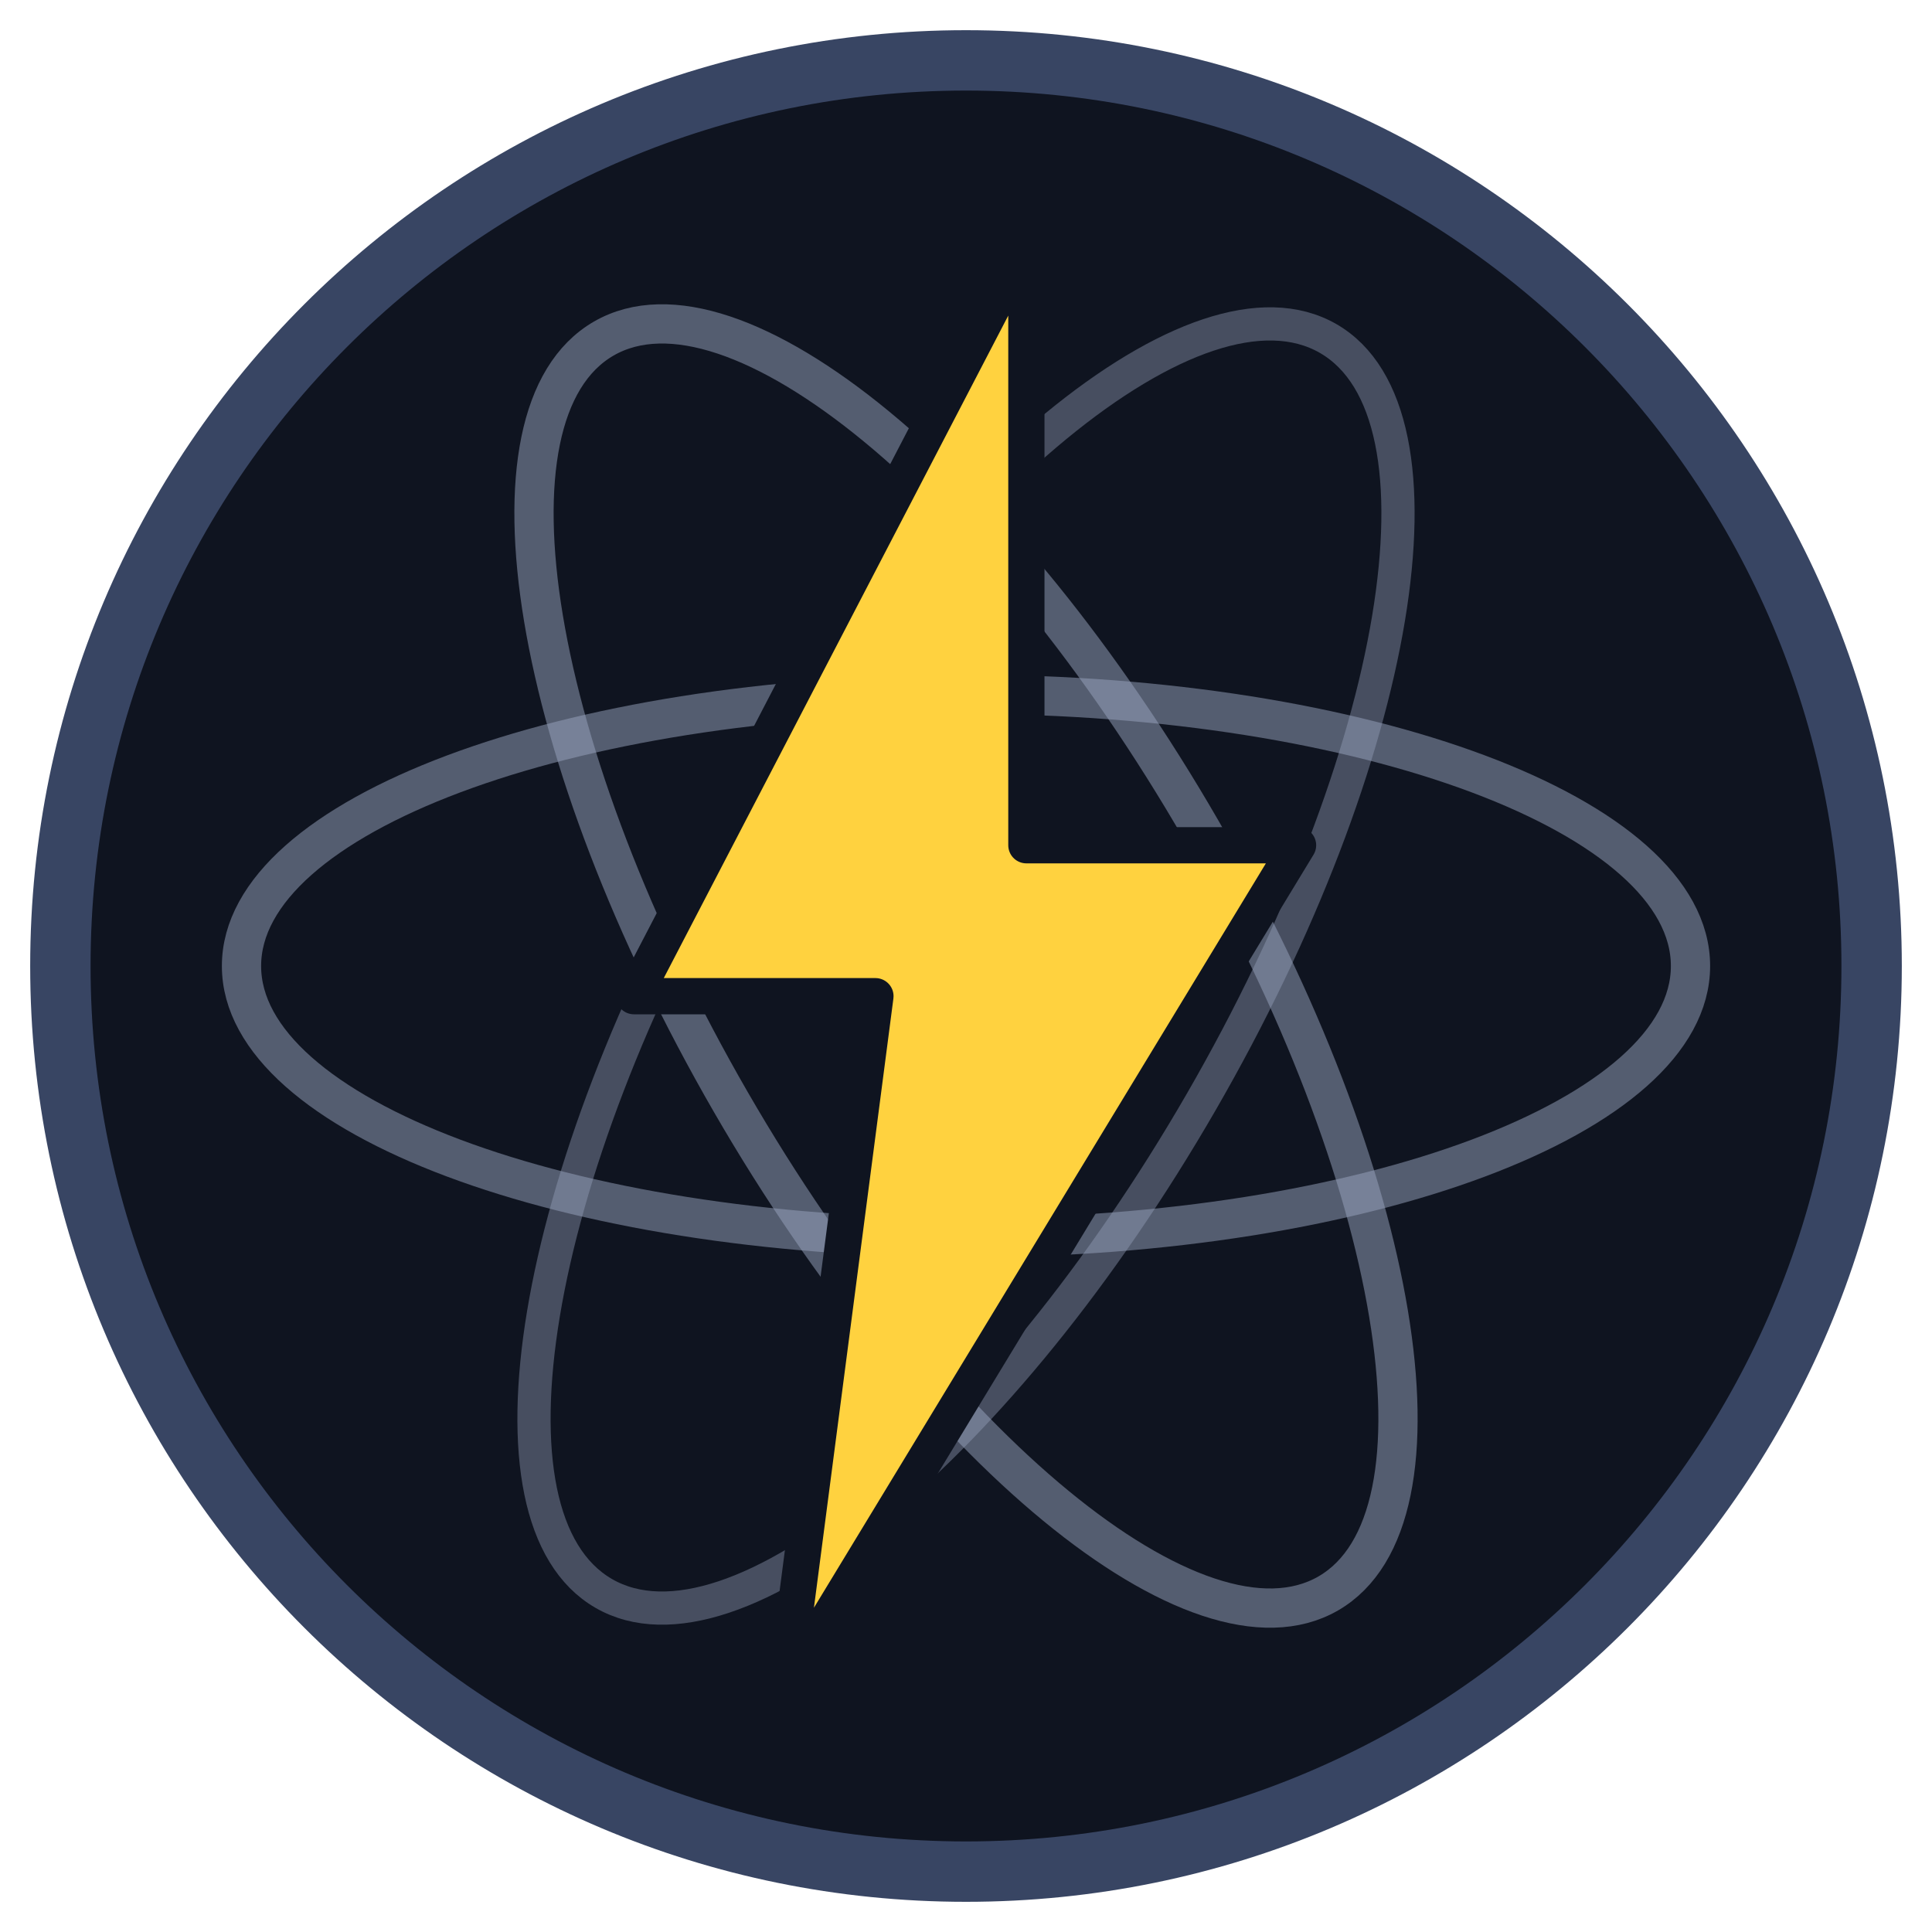
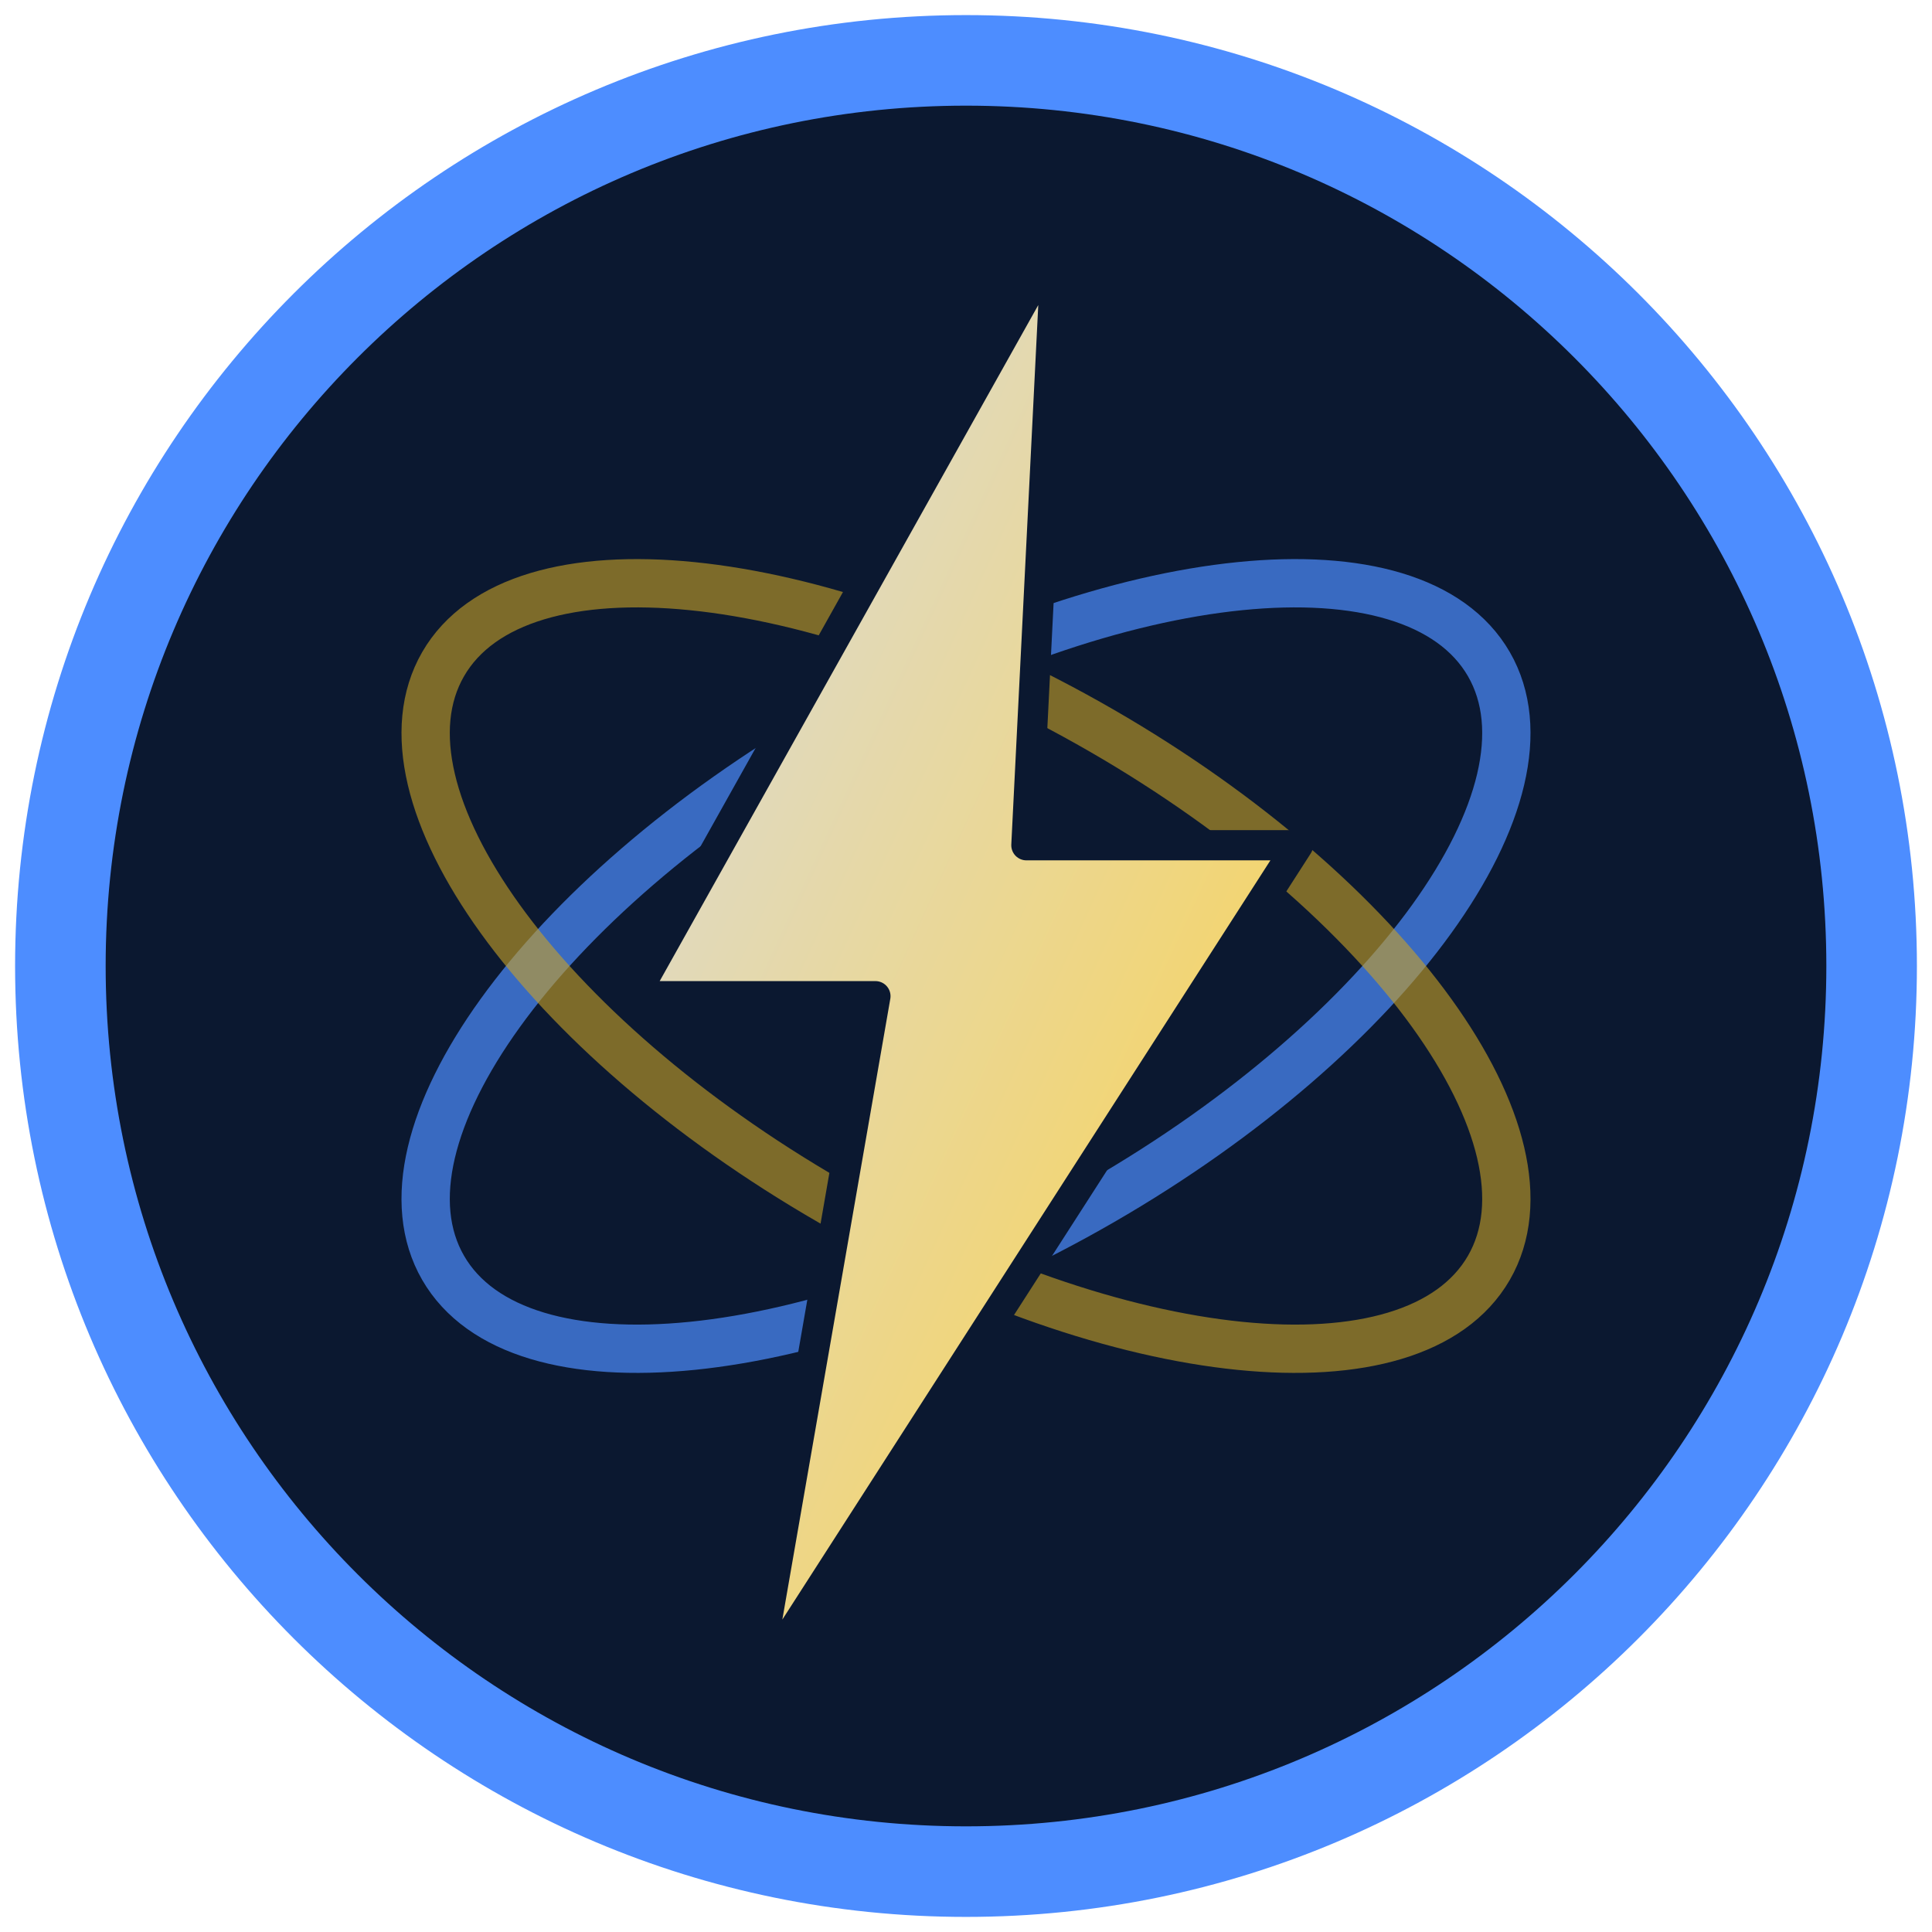
<svg xmlns="http://www.w3.org/2000/svg" viewBox="0 0 64 64" role="img" aria-label="Símbolo de engenharia elétrica">
-   <circle cx="32" cy="32" r="30" fill="#0f1420" stroke="#384563" stroke-width="2" />
-   <ellipse cx="32" cy="32" rx="24" ry="9" fill="none" stroke="#9aa5c0" stroke-width="1.3" opacity="0.5" />
-   <ellipse cx="32" cy="32" rx="24" ry="9" fill="none" stroke="#9aa5c0" stroke-width="1.3" opacity="0.5" transform="rotate(60 32 32)" />
-   <ellipse cx="32" cy="32" rx="24" ry="9" fill="none" stroke="#9aa5c0" stroke-width="1.1" opacity="0.4" transform="rotate(120 32 32)" />
-   <circle cx="32" cy="32" r="2.6" fill="#ffd23f" />
-   <path d="M34 8 L21 33 L29 33 L26 56 L43 28 L34 28 Z" fill="#ffd23f" stroke="#0f1420" stroke-width="1.2" stroke-linejoin="round" />
+   <defs>
+     <linearGradient id="bolt-gradient" x1="0%" y1="0%" x2="100%" y2="100%">
+       <stop offset="0%" stop-color="#d6dce8" />
+       <stop offset="100%" stop-color="#ffd23f" />
+     </linearGradient>
+   </defs>
+   <circle cx="32" cy="32" r="30" fill="#0b1830" stroke="#4d8dff" stroke-width="3" />
+   <ellipse cx="32" cy="32" rx="20" ry="9" fill="none" stroke="#4d8dff" stroke-width="1.6" opacity="0.7" transform="rotate(-30 32 32)" />
+   <ellipse cx="32" cy="32" rx="20" ry="9" fill="none" stroke="#c9a227" stroke-width="1.6" opacity="0.6" transform="rotate(30 32 32)" />
+   <path d="M35 8 L21 33 L29 33 L25 56 L43 28 L34 28 Z" fill="url(#bolt-gradient)" stroke="#0b1830" stroke-width="1" stroke-linejoin="round" />
</svg>
